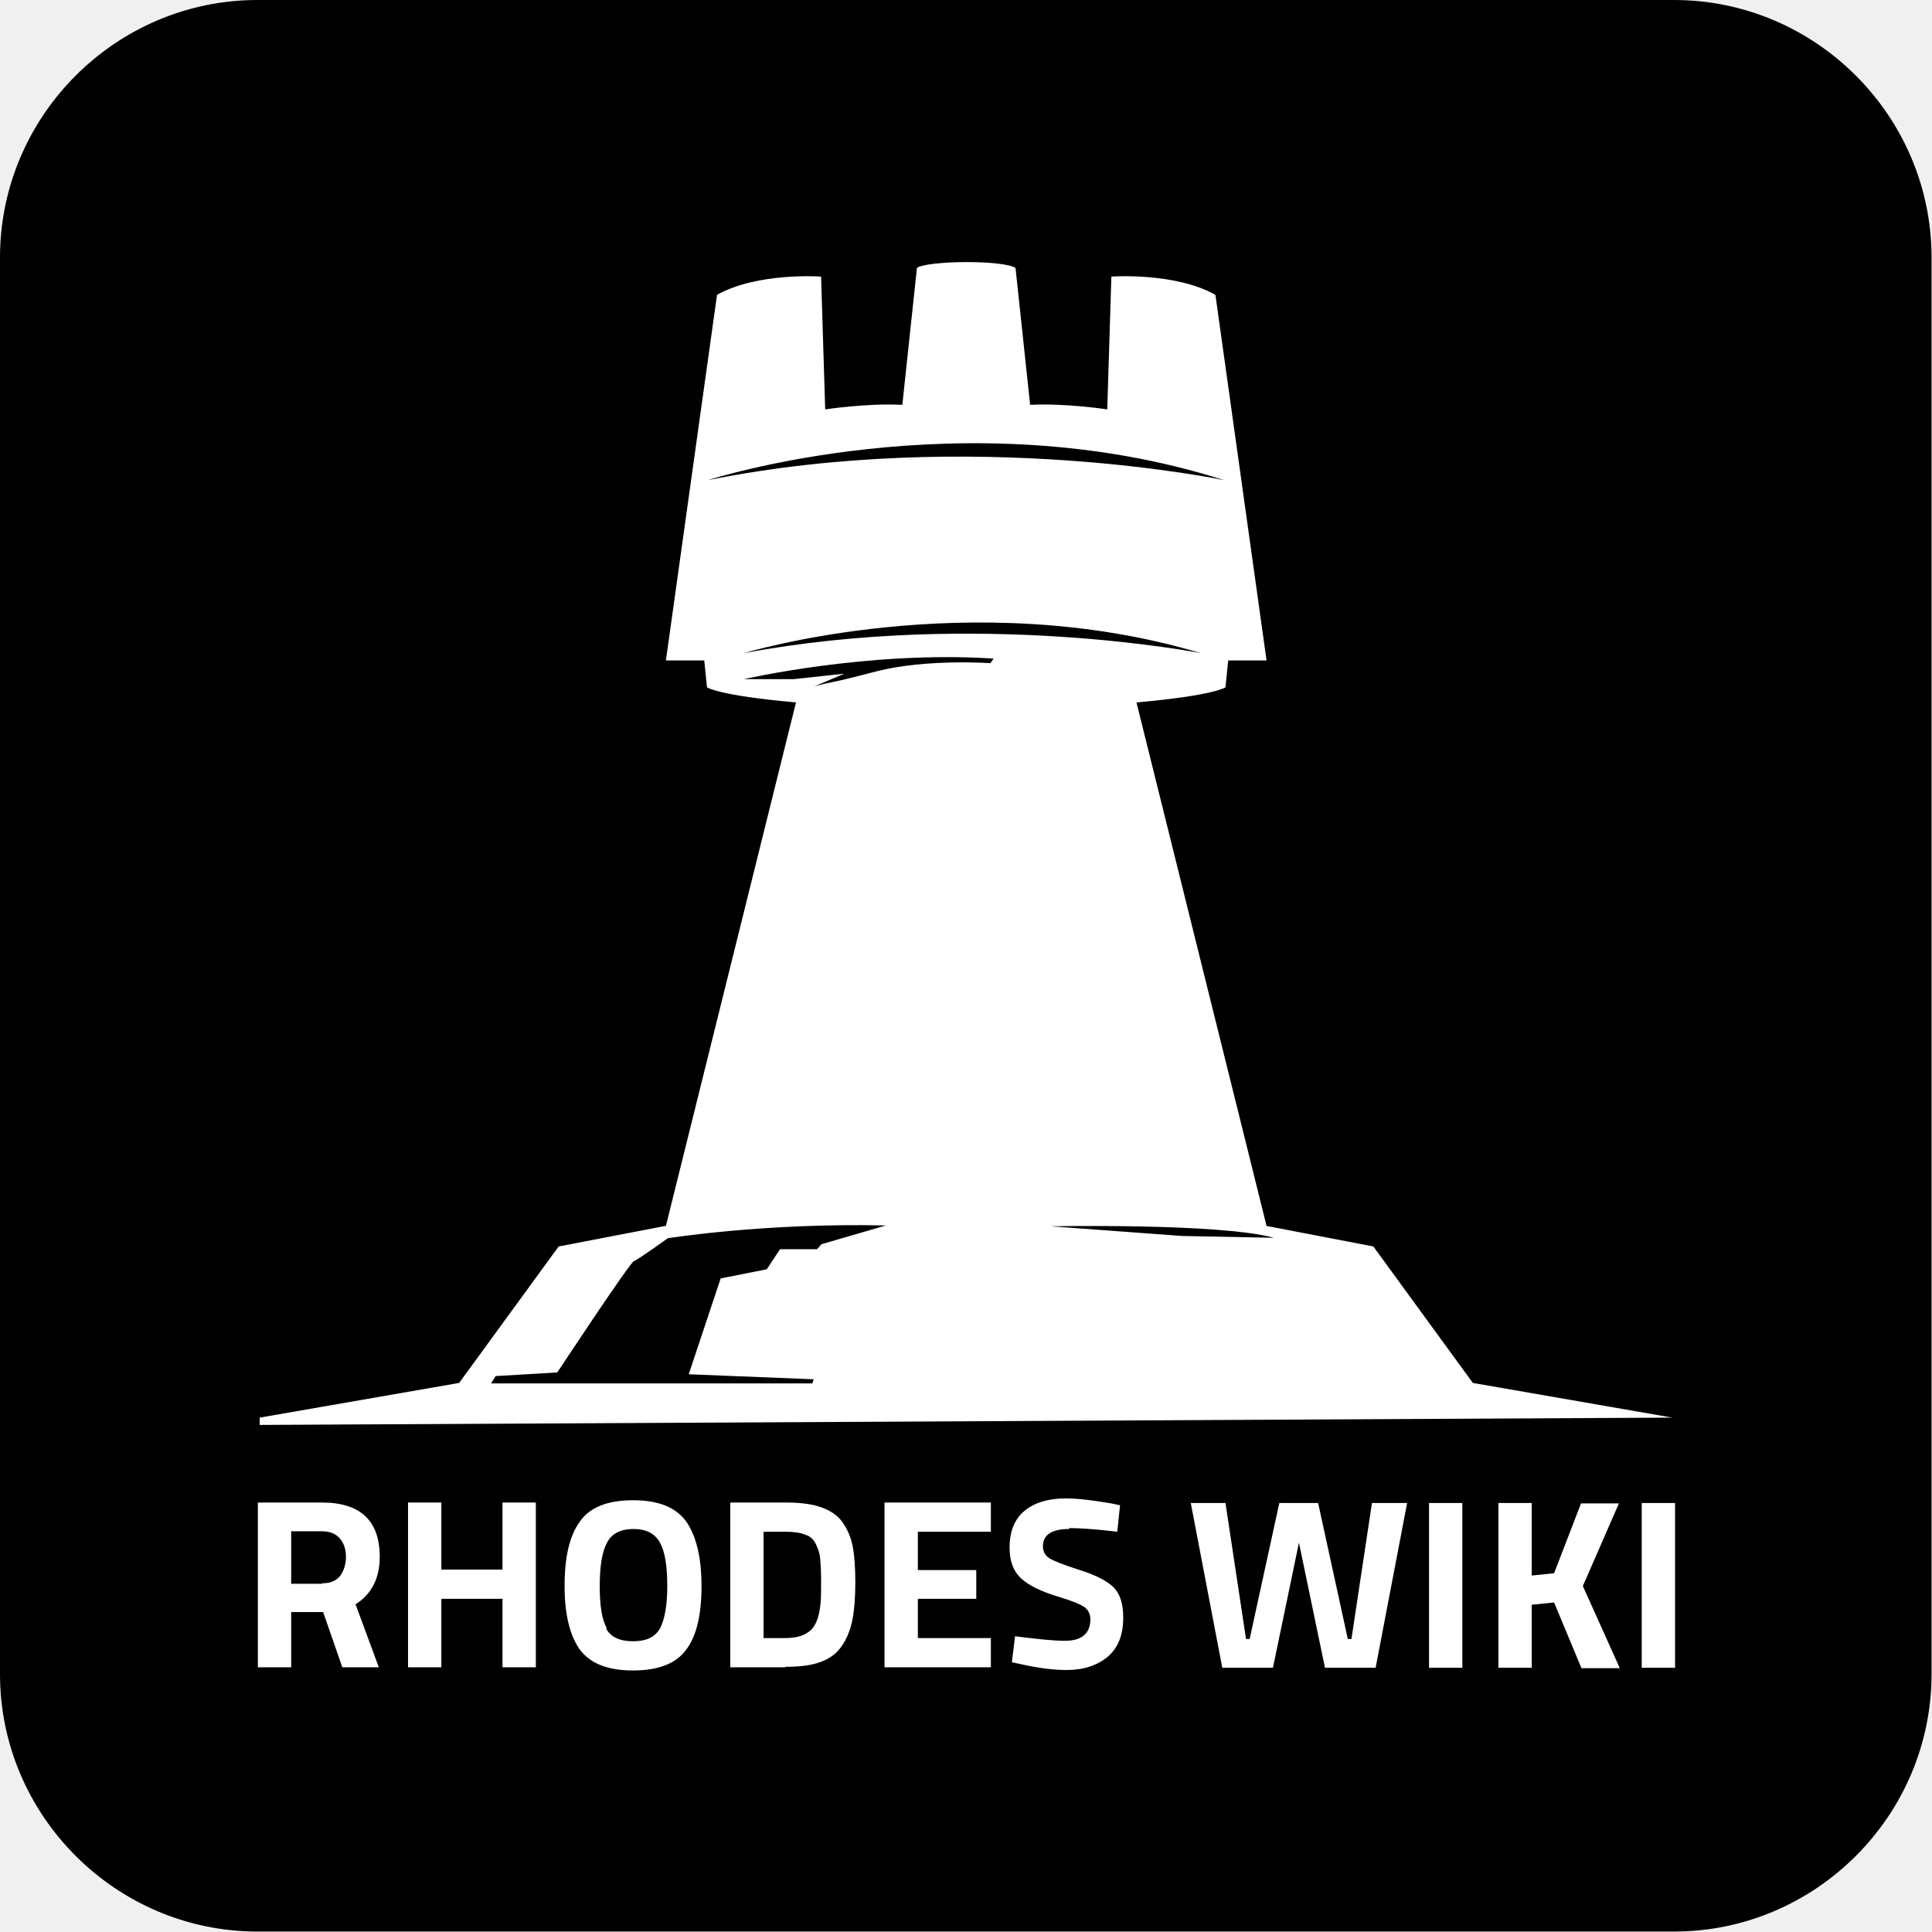
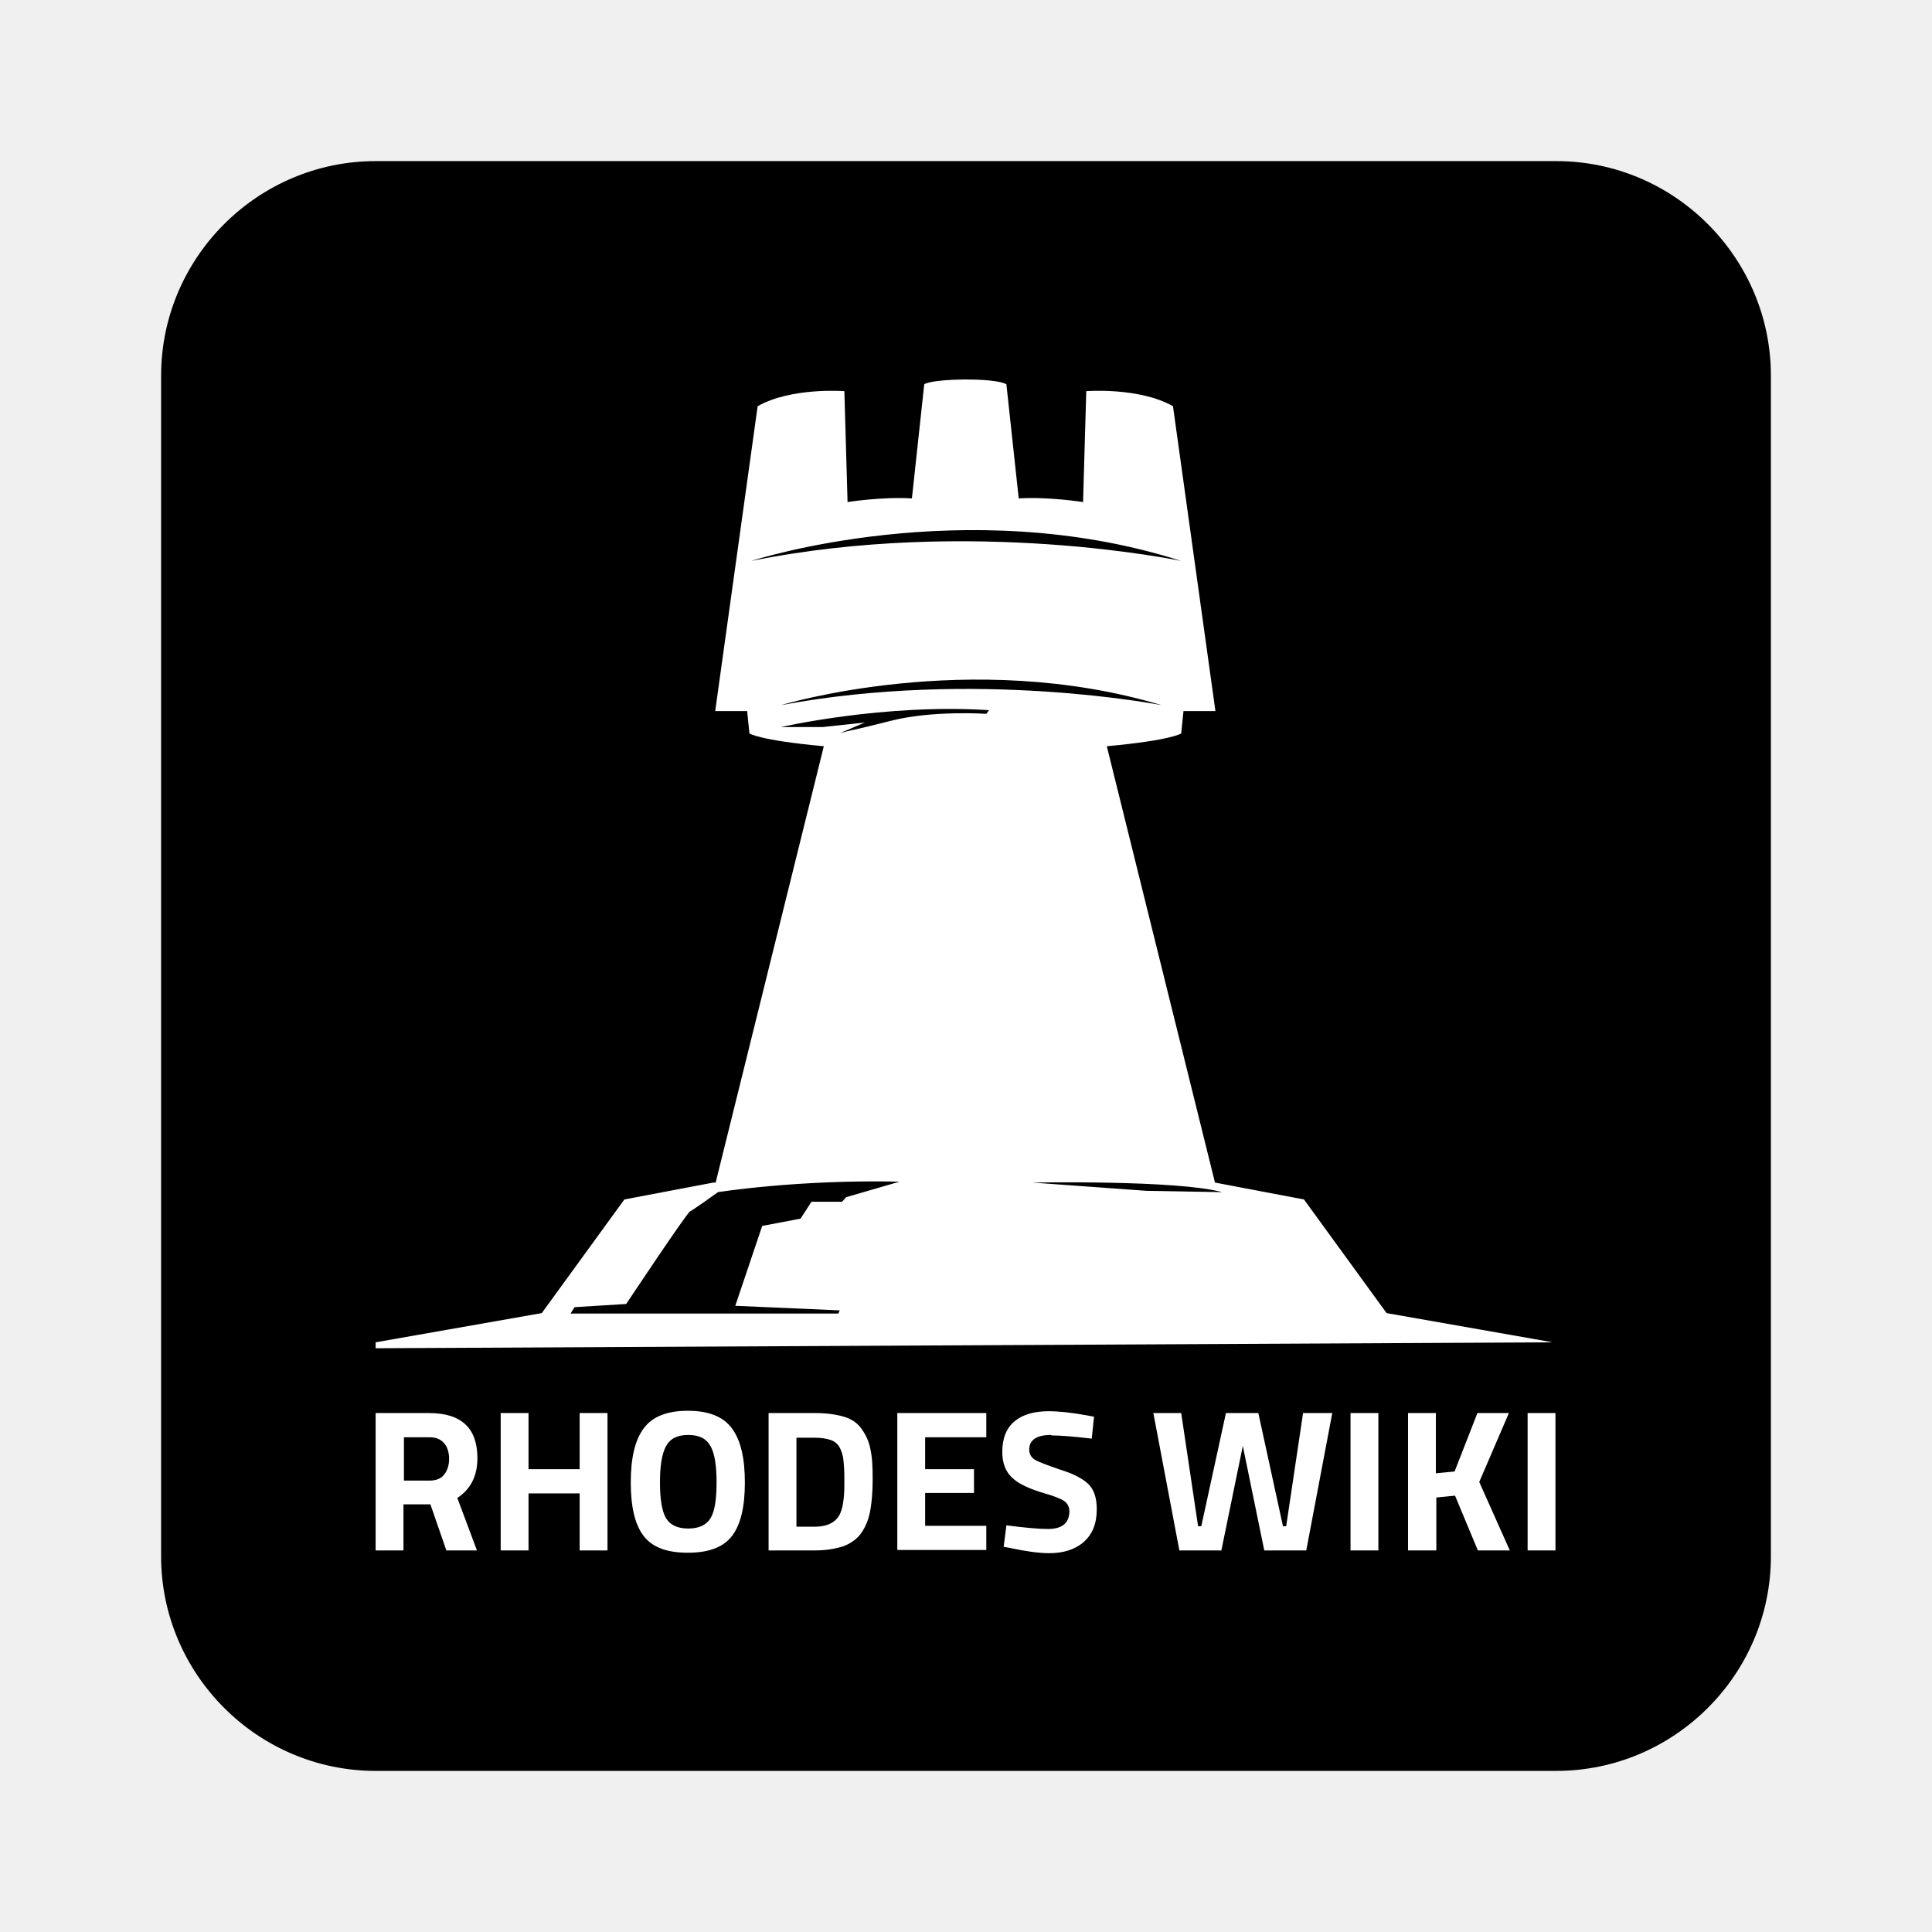
<svg xmlns="http://www.w3.org/2000/svg" xml:space="preserve" width="42.333mm" height="42.333mm" version="1.1" style="shape-rendering:geometricPrecision; text-rendering:geometricPrecision; image-rendering:optimizeQuality; fill-rule:evenodd; clip-rule:evenodd" viewBox="0 0 4233 4233">
  <defs>
    <style type="text/css">
   
-     .fil0 {fill:black}
-     .fil1 {fill:white;fill-rule:nonzero}
+     .fil0 {fill:none}
+     .fil1 {fill:black}
+     .fil2 {fill:white;fill-rule:nonzero}
   
  </style>
  </defs>
  <g id="Layer_x0020_1">
-     <g id="_1960615768096">
-       <path class="fil0" d="M564 0l3104 0c310,0 564,254 564,564l0 3104c0,310 -254,564 -564,564l-3104 0c-310,0 -564,-254 -564,-564l0 -3104c0,-310 254,-564 564,-564z" />
+     <rect class="fil0" width="4233" height="4233" />
+     <g id="_1960610030592">
+       <path class="fil1" d="M823 353l2587 0c259,0 470,212 470,470l0 2587c0,259 -212,470 -470,470l-2587 0c-259,0 -470,-212 -470,-470l0 -2587c0,-259 212,-470 470,-470z" />
      <g>
-         <path class="fil1" d="M1459 2686l0 0 285 -1147c-170,-15 -195,-33 -195,-33l-6 -59 -84 0 112 -801c89,-50 228,-40 228,-40l9 291c0,0 91,-14 169,-10l32 -300c22,-16 187,-18 216,0l32 300c78,-4 169,10 169,10l9 -291c0,0 139,-10 228,40l112 801 -84 0 -6 59c0,0 -25,18 -195,33l285 1147 234 45 218 299 437 76 -3095 16 0 -16 437 -76 218 -299 234 -45zm832 0l299 22 201 4c-119,-33 -499,-25 -499,-25zm-514 -1180c52,-15 25,-4 143,-35 109,-28 250,-18 250,-18l7 -10c-274,-18 -547,45 -547,45l109 0 111 -12 -73 31zm-147 -75c513,-96 1001,0 1001,0 -505,-151 -1001,0 -1001,0zm153 1591l-274 -11 70 -210 101 -20 29 -44 81 0 10 -11 141 -41c-267,-6 -478,28 -478,28 0,0 -65,47 -74,50 -9,3 -168,244 -168,244l-135 8 -10 16 704 0 3 -10zm899 -1970c-570,-182 -1131,0 -1131,0 579,-116 1131,0 1131,0z" />
-         <path class="fil1" d="M638 3532l0 121 -73 0 0 -361 140 0c85,0 127,40 127,119 0,47 -18,82 -53,104l51 138 -80 0 -42 -121 -71 0zm68 -63c17,0 30,-5 39,-16 8,-11 13,-25 13,-42 0,-17 -5,-31 -14,-41 -9,-10 -22,-15 -39,-15l-67 0 0 115 68 0zm395 184l0 -150 -134 0 0 150 -73 0 0 -361 73 0 0 147 134 0 0 -147 73 0 0 361 -73 0zm227 -85c10,19 30,28 59,28 29,0 48,-9 59,-28 10,-19 16,-50 16,-93 0,-44 -5,-75 -16,-95 -11,-20 -30,-30 -58,-30 -28,0 -48,10 -58,30 -11,20 -16,52 -16,95 0,44 5,75 16,93zm175 47c-22,30 -61,45 -116,45 -55,0 -93,-15 -116,-45 -22,-30 -34,-77 -34,-140 0,-64 11,-111 34,-142 22,-31 61,-46 116,-46 55,0 93,15 116,46 22,31 34,78 34,142 0,64 -11,110 -34,140zm218 38l-121 0 0 -361 121 0c31,0 57,3 77,10 20,7 36,17 47,32 11,15 19,33 23,53 4,20 6,47 6,79 0,33 -2,60 -6,81 -4,21 -11,40 -22,57 -11,17 -26,29 -47,37 -21,8 -47,11 -79,11zm77 -143c1,-11 1,-27 1,-47 0,-20 -1,-36 -2,-48 -1,-12 -5,-23 -10,-33 -5,-10 -13,-17 -24,-20 -10,-4 -24,-6 -42,-6l-48 0 0 233 48 0c27,0 46,-7 58,-20 10,-11 17,-31 19,-59zm140 143l0 -361 233 0 0 64 -160 0 0 84 128 0 0 63 -128 0 0 86 160 0 0 64 -233 0zm405 -303c-39,0 -58,13 -58,38 0,11 5,20 14,26 10,6 32,15 67,26 35,11 60,24 74,38 14,14 21,36 21,66 0,38 -11,66 -34,86 -23,19 -53,29 -90,29 -28,0 -61,-4 -101,-13l-19 -4 7 -57c47,6 84,10 109,10 37,0 56,-16 56,-47 0,-11 -4,-20 -13,-27 -9,-6 -26,-13 -52,-21 -41,-12 -70,-26 -87,-42 -17,-16 -25,-38 -25,-67 0,-36 11,-63 33,-81 22,-18 52,-27 90,-27 26,0 59,4 100,11l19 4 -6 58c-50,-6 -85,-8 -106,-8zm265 -57l77 0 45 298 8 0 65 -298 85 0 65 298 8 0 45 -298 77 0 -69 361 -111 0 -57 -274 -57 274 -111 0 -69 -361zm523 361l0 -361 73 0 0 361 -73 0zm225 0l-73 0 0 -361 73 0 0 159 49 -5 59 -153 83 0 -79 181 81 180 -84 0 -60 -144 -49 5 0 138zm241 0l0 -361 73 0 0 361 -73 0z" />
+         <path class="fil2" d="M1568 2591l0 0 237 -956c-142,-13 -163,-28 -163,-28l-5 -49 -70 0 93 -668c74,-42 190,-33 190,-33l7 243c0,0 76,-12 141,-8l27 -250c19,-13 156,-15 180,0l27 250c65,-4 141,8 141,8l7 -243c0,0 116,-9 190,33l93 668 -70 0 -5 49c0,0 -21,15 -163,28l237 956 195 37 181 249 364 64 -2579 13 0 -13 364 -64 181 -249 195 -37zm694 0l249 18 167 3c-99,-27 -416,-21 -416,-21zm-428 -983c43,-12 21,-4 119,-29 91,-23 208,-15 208,-15l6 -8c-229,-15 -456,37 -456,37l91 0 93 -10 -61 26zm-123 -63c427,-80 834,0 834,0 -420,-126 -834,0 -834,0zm128 1326l-228 -10 59 -175 84 -16 24 -37 67 0 9 -10 117 -34c-223,-5 -398,23 -398,23 0,0 -54,39 -61,42 -7,3 -140,203 -140,203l-113 7 -9 14 587 0 3 -8zm749 -1642c-475,-152 -942,0 -942,0 482,-97 942,0 942,0z" />
+         <path class="fil2" d="M884 3296l0 101 -61 0 0 -301 117 0c71,0 106,33 106,99 0,39 -15,68 -44,87l43 115 -67 0 -35 -101 -59 0zm57 -52c14,0 25,-4 32,-13 7,-9 11,-20 11,-35 0,-14 -4,-26 -11,-34 -8,-9 -18,-13 -32,-13l-56 0 0 95 57 0zm329 153l0 -125 -112 0 0 125 -61 0 0 -301 61 0 0 123 112 0 0 -123 61 0 0 301 -61 0zm189 -71c9,15 25,23 49,23 24,0 40,-8 49,-23 9,-15 13,-41 13,-78 0,-36 -4,-63 -13,-79 -9,-17 -25,-25 -49,-25 -24,0 -40,8 -49,25 -9,17 -13,43 -13,79 0,36 4,62 13,78zm145 39c-19,25 -51,37 -97,37 -46,0 -78,-12 -97,-37 -19,-25 -28,-64 -28,-117 0,-53 9,-92 28,-118 19,-26 51,-39 97,-39 46,0 78,13 97,39 19,26 28,65 28,118 0,53 -9,92 -28,117zm181 32l-101 0 0 -301 101 0c26,0 47,3 64,8 17,5 30,14 39,27 9,13 16,27 19,44 4,17 5,39 5,66 0,27 -2,50 -5,67 -3,18 -9,34 -18,48 -9,14 -22,24 -39,31 -17,6 -39,10 -65,10zm64 -119c1,-9 1,-22 1,-39 0,-17 -1,-30 -2,-40 -1,-10 -4,-19 -8,-27 -4,-8 -11,-14 -20,-17 -9,-3 -20,-5 -35,-5l-40 0 0 195 40 0c22,0 38,-6 48,-17 9,-9 14,-26 16,-50zm117 119l0 -301 195 0 0 53 -134 0 0 70 107 0 0 52 -107 0 0 72 134 0 0 53 -195 0zm337 -253c-32,0 -48,11 -48,32 0,9 4,17 12,22 8,5 27,12 56,22 29,9 50,20 62,32 12,12 18,30 18,55 0,32 -10,55 -29,72 -19,16 -44,24 -75,24 -23,0 -51,-4 -84,-11l-16 -3 6 -47c39,5 70,8 91,8 31,0 47,-13 47,-39 0,-9 -4,-17 -11,-22 -7,-5 -22,-11 -43,-17 -34,-10 -58,-21 -72,-35 -14,-13 -21,-32 -21,-56 0,-30 9,-52 27,-67 18,-15 43,-22 75,-22 22,0 50,3 83,9l16 3 -5 48c-42,-5 -71,-7 -88,-7zm221 -48l64 0 37 248 7 0 54 -248 71 0 54 248 7 0 37 -248 64 0 -57 301 -92 0 -47 -229 -47 229 -92 0 -57 -301zm435 301l0 -301 61 0 0 301 -61 0zm187 0l-61 0 0 -301 61 0 0 132 41 -4 50 -128 69 0 -65 151 67 150 -70 0 -50 -120 -41 4 0 115zm201 0l0 -301 61 0 0 301 -61 0z" />
      </g>
    </g>
  </g>
</svg>
